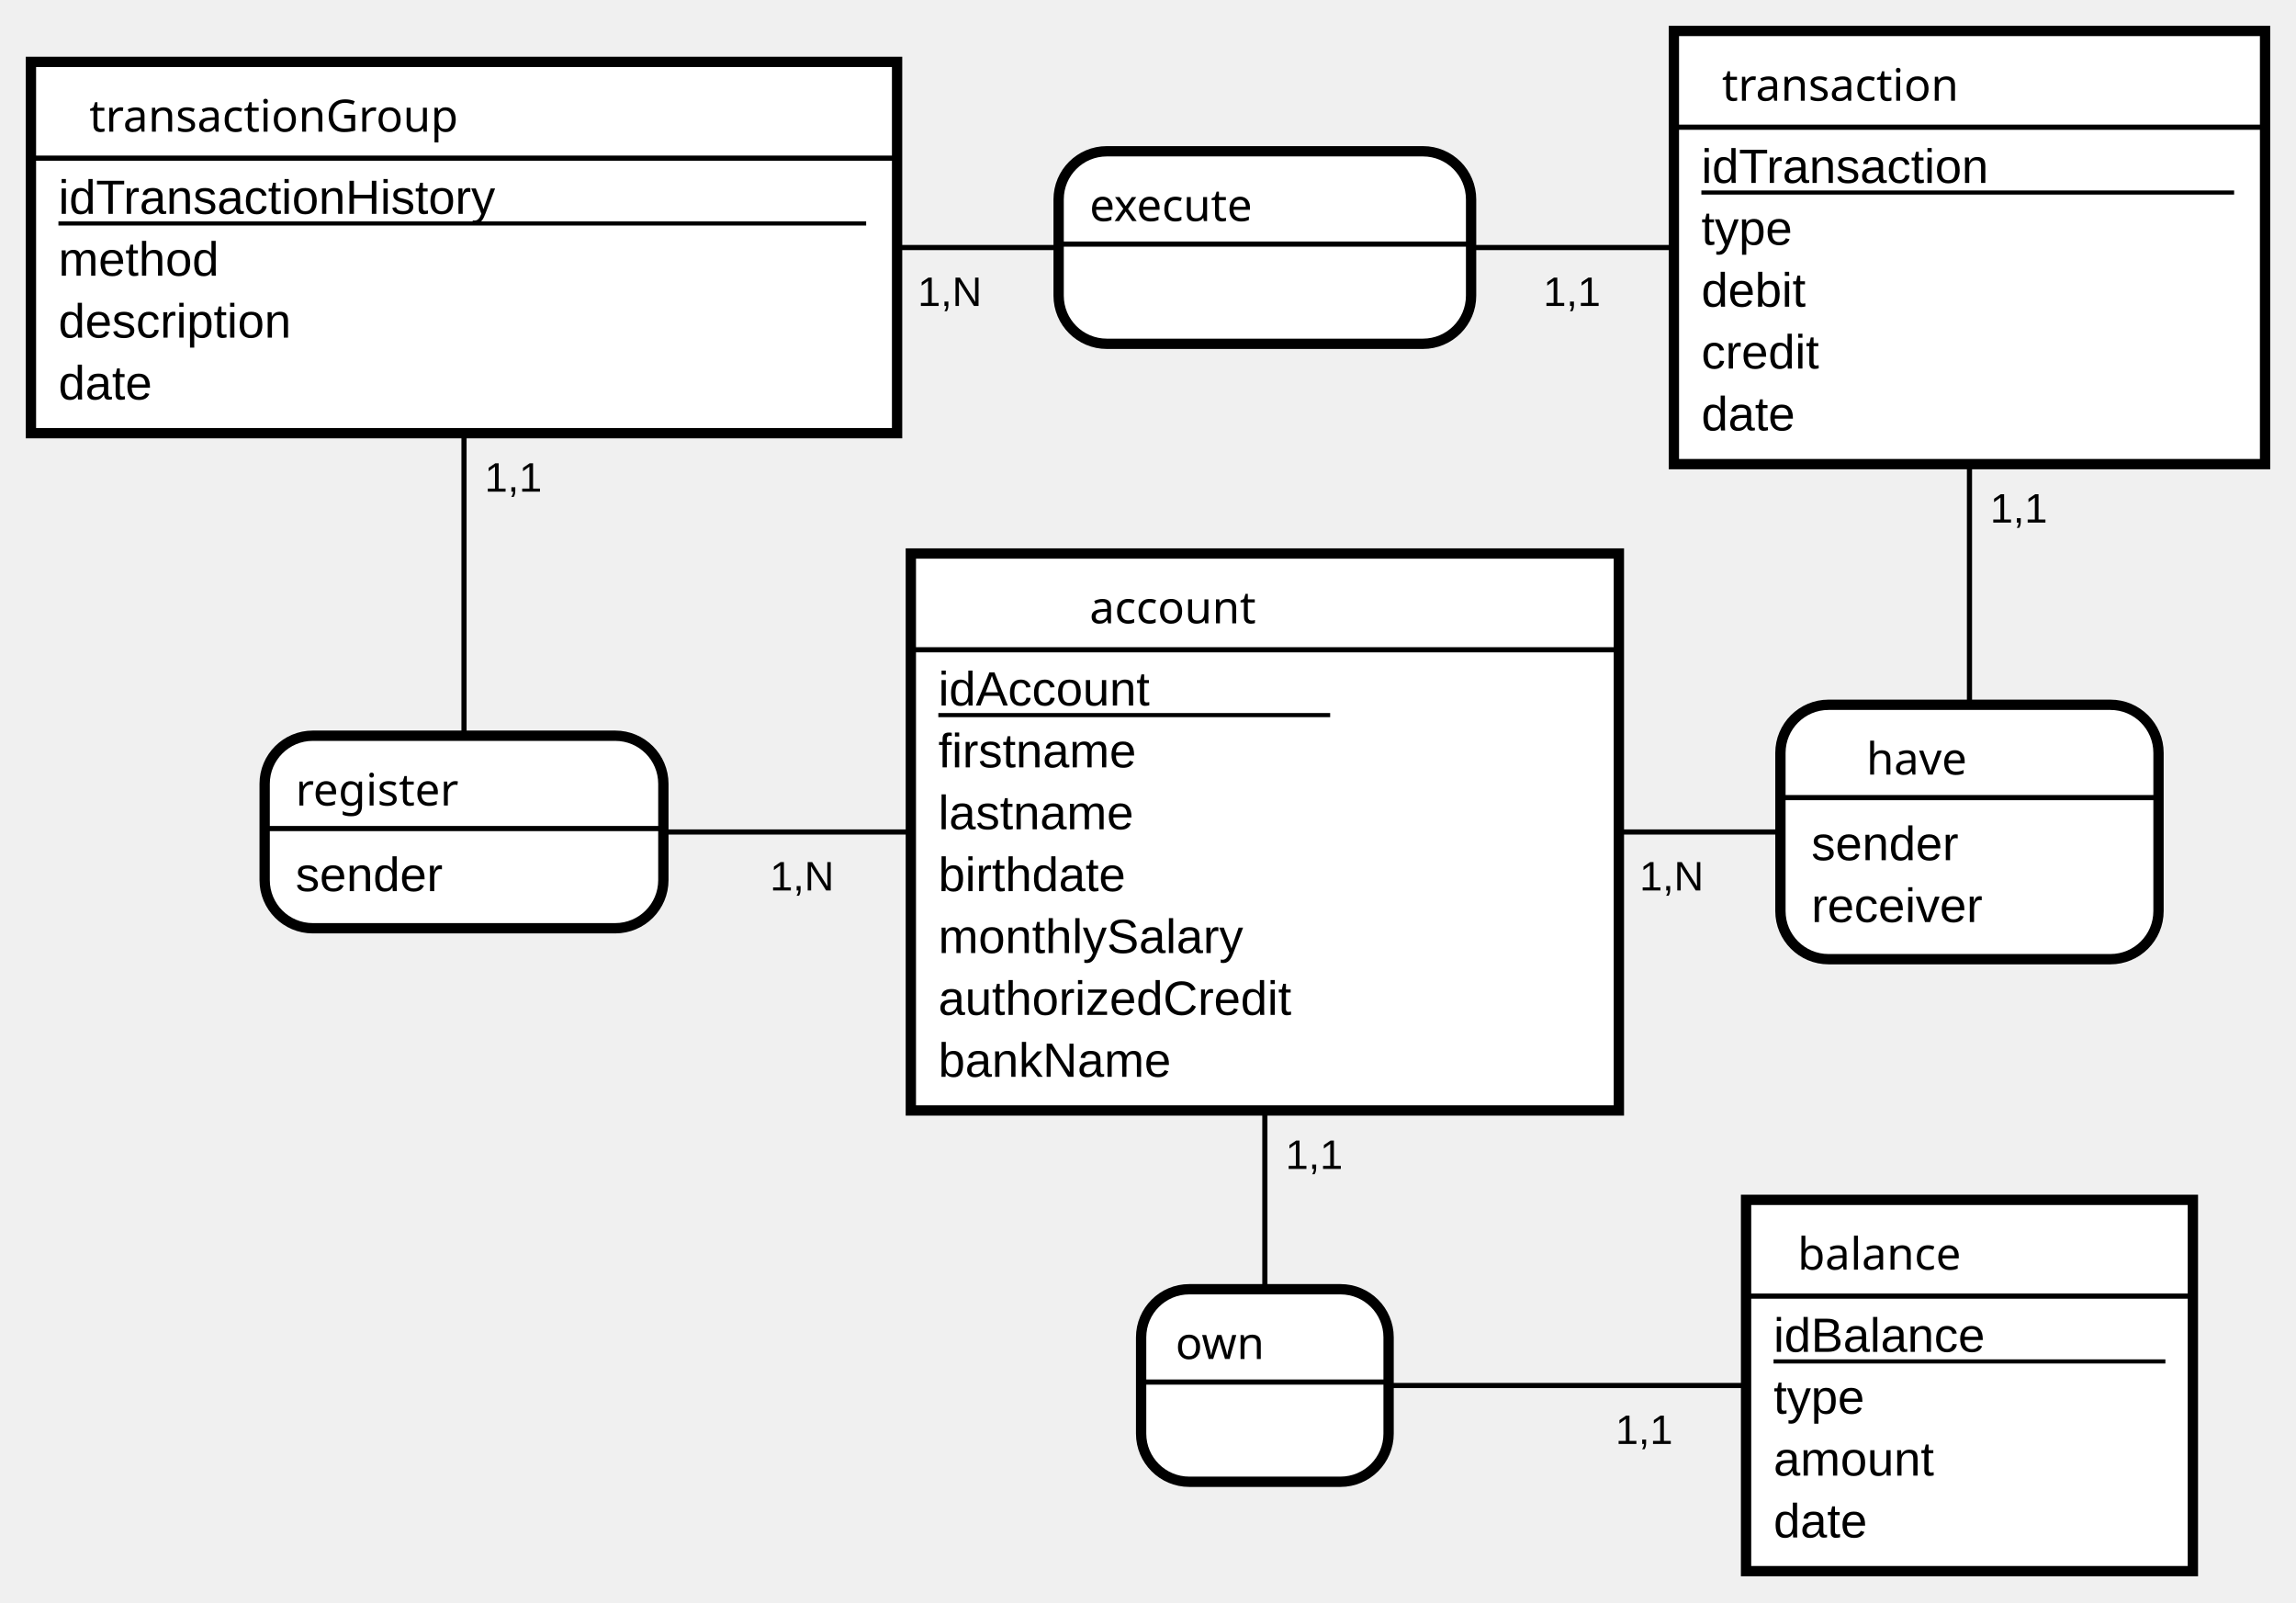
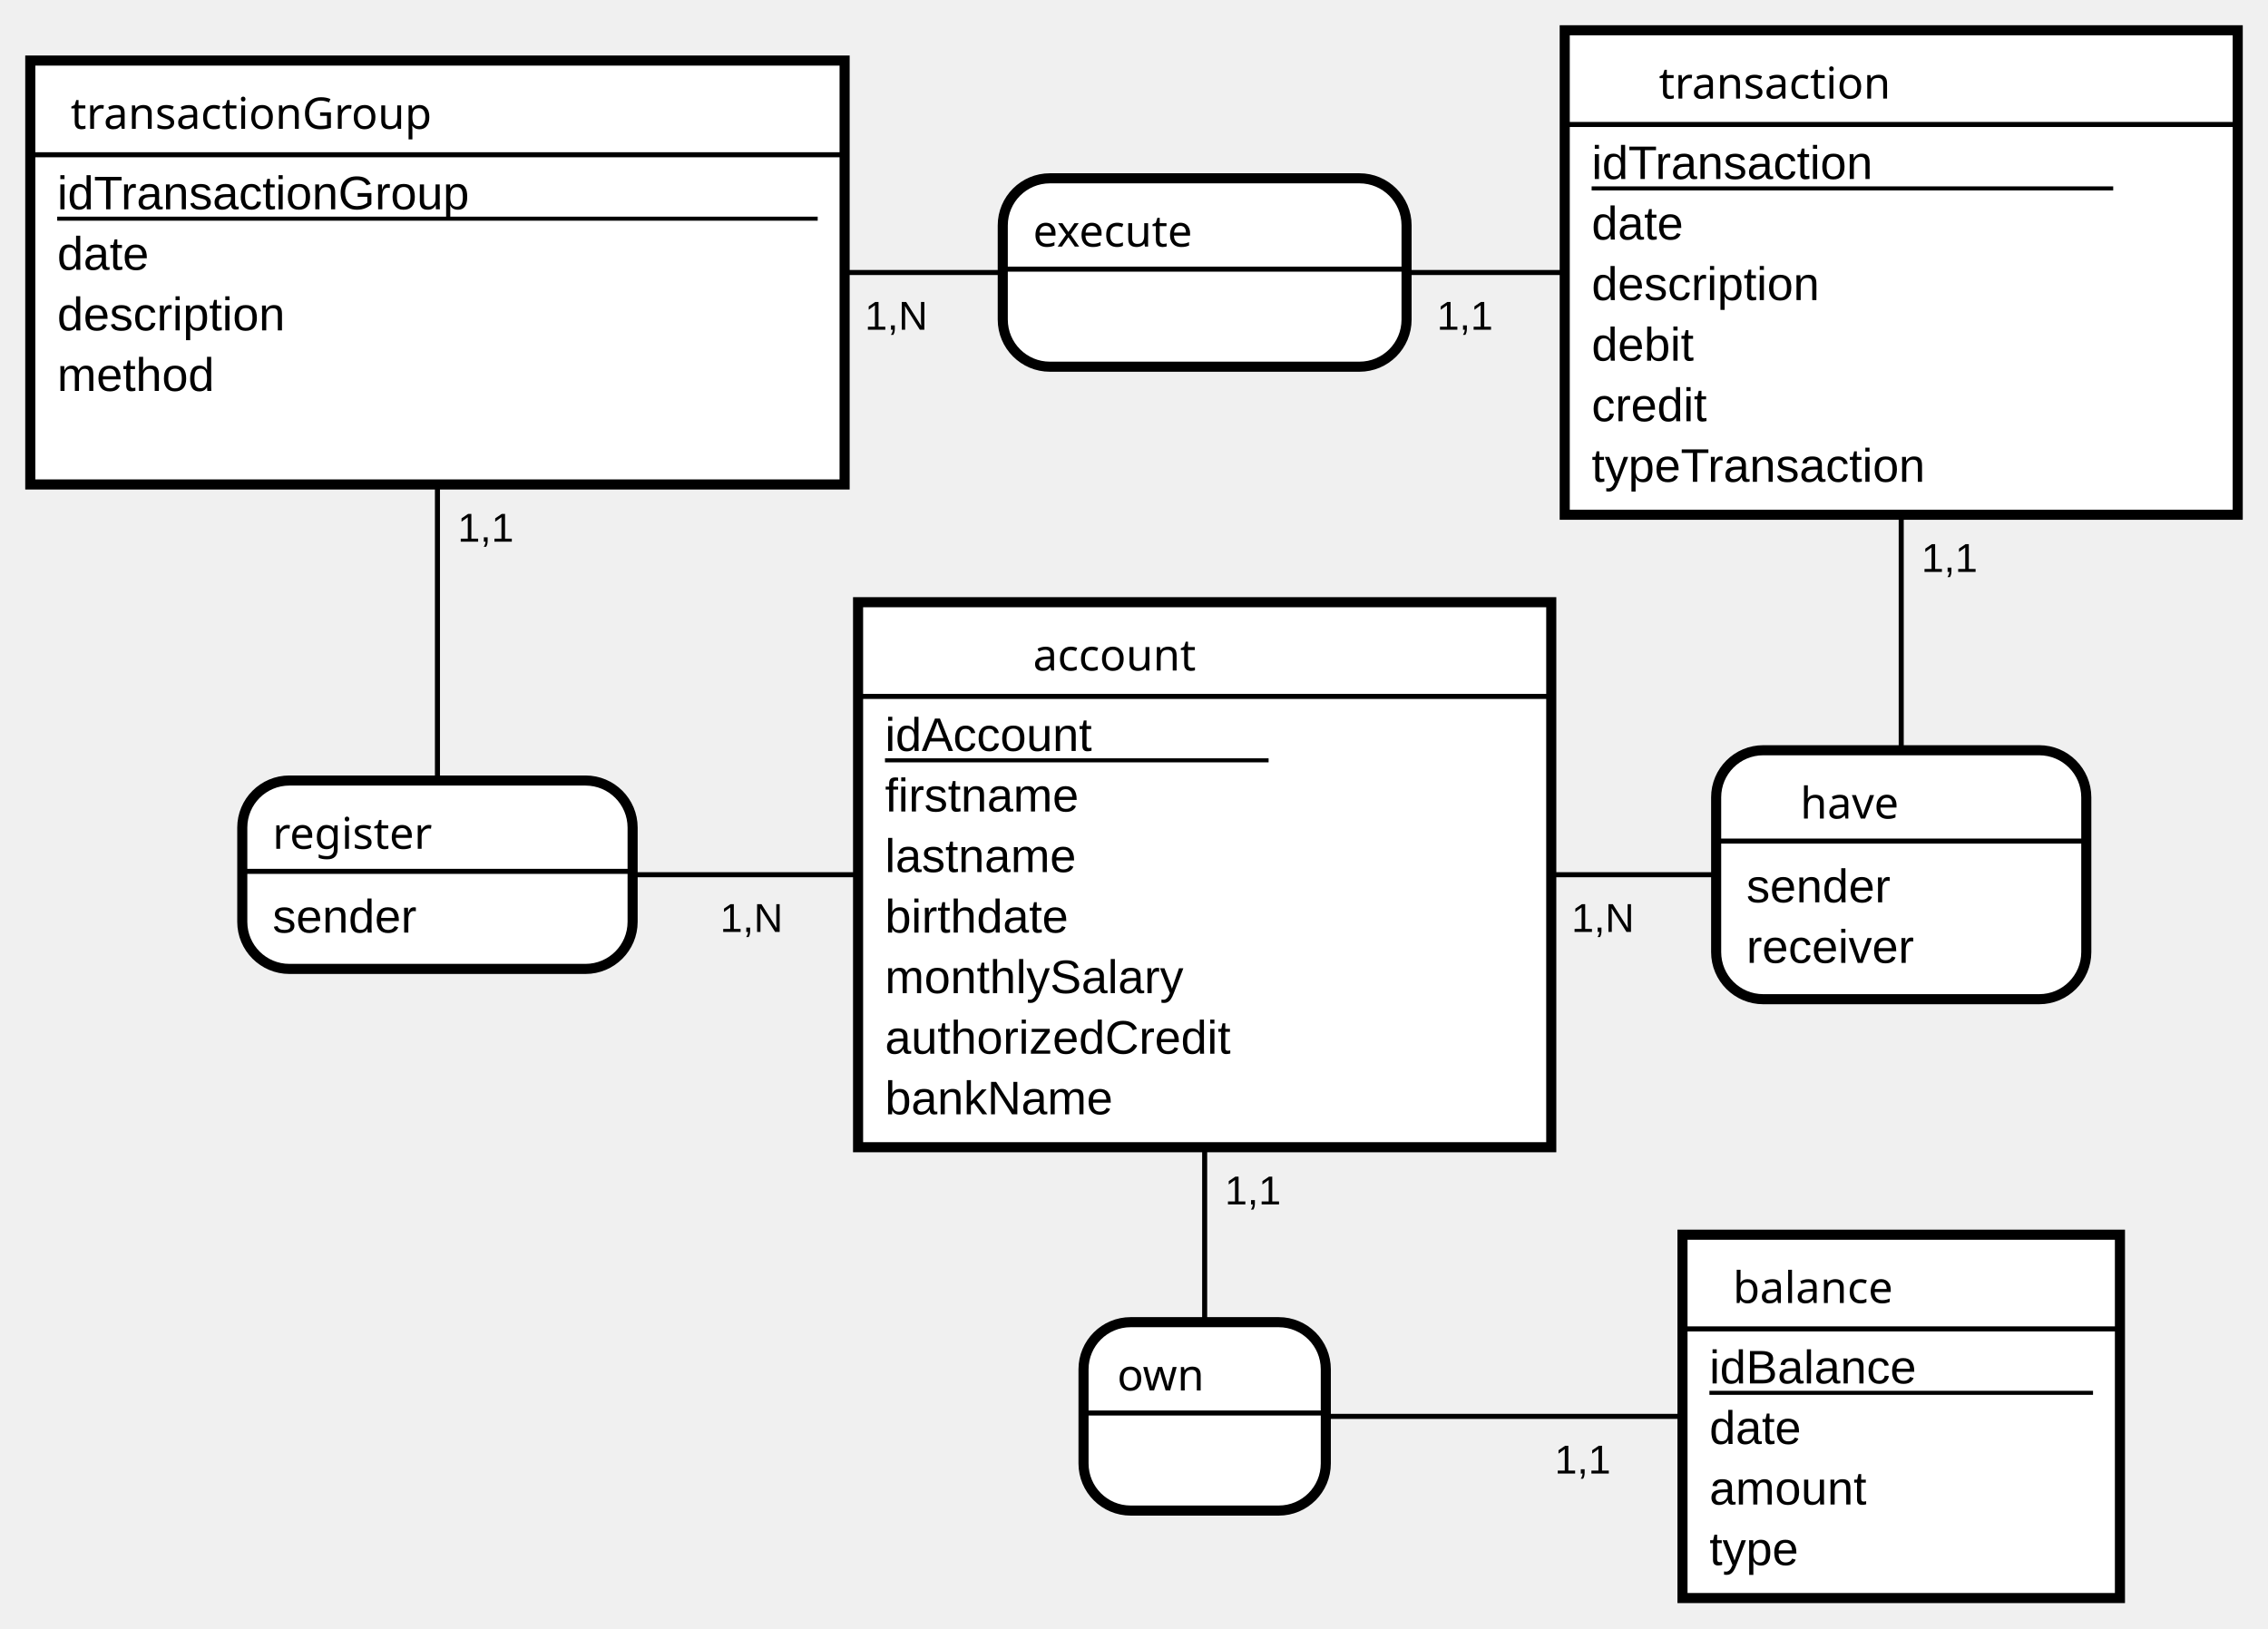
- <svg xmlns="http://www.w3.org/2000/svg" width="668" height="466" viewBox="0 0 668 466">
-   <rect x="0" y="0" width="668" height="466" fill="none" stroke="none" stroke-width="0" />
+ <svg xmlns="http://www.w3.org/2000/svg" width="674" height="484" viewBox="0 0 674 484">
+   <rect x="0" y="0" width="674" height="484" fill="none" stroke="none" stroke-width="0" />
  <g>
-     <line x1="135" y1="72" x2="368" y2="72" stroke="#000000" stroke-width="1.5" />
-     <line x1="573" y1="72" x2="368" y2="72" stroke="#000000" stroke-width="1.5" />
+     <line x1="130" y1="81" x2="358" y2="81" stroke="#000000" stroke-width="1.5" />
+     <line x1="565" y1="81" x2="358" y2="81" stroke="#000000" stroke-width="1.5" />
    <g>
-       <path d="M414 44 a14 14 90 0 1 14 14 V71 h-120 V58 a14 14 90 0 1 14 -14" fill="#FFFFFF" stroke="#FFFFFF" stroke-width="0" />
-       <path d="M428 71 v15 a14 14 90 0 1 -14 14 H322 a14 14 90 0 1 -14 -14 V71 H120" fill="#FFFFFF" stroke="#FFFFFF" stroke-width="0" />
-       <rect x="308" y="44" width="120" height="56" fill="none" rx="14" stroke="#000000" stroke-width="3" />
-       <line x1="308" y1="71" x2="428" y2="71" stroke="#000000" stroke-width="1.5" />
-       <text x="317" y="64.3" fill="#000000" font-family="Arial Black" font-size="13">execute</text>
+       <path d="M404 53 a14 14 90 0 1 14 14 V80 h-120 V67 a14 14 90 0 1 14 -14" fill="#FFFFFF" stroke="#FFFFFF" stroke-width="0" />
+       <path d="M418 80 v15 a14 14 90 0 1 -14 14 H312 a14 14 90 0 1 -14 -14 V80 H120" fill="#FFFFFF" stroke="#FFFFFF" stroke-width="0" />
+       <rect x="298" y="53" width="120" height="56" fill="none" rx="14" stroke="#000000" stroke-width="3" />
+       <line x1="298" y1="80" x2="418" y2="80" stroke="#000000" stroke-width="1.5" />
+       <text x="307" y="73.3" fill="#000000" font-family="Arial Black" font-size="13">execute</text>
    </g>
-     <text x="267" y="89" fill="#000000" font-family="Arial" font-size="12">1,N</text>
-     <text x="449" y="89" fill="#000000" font-family="Arial" font-size="12">1,1</text>
+     <text x="257" y="98" fill="#000000" font-family="Arial" font-size="12">1,N</text>
+     <text x="427" y="98" fill="#000000" font-family="Arial" font-size="12">1,1</text>
  </g>
  <g>
-     <line x1="368" y1="242" x2="135" y2="242" stroke="#000000" stroke-width="1.5" />
-     <line x1="135" y1="72" x2="135" y2="242" stroke="#000000" stroke-width="1.5" />
+     <line x1="358" y1="260" x2="130" y2="260" stroke="#000000" stroke-width="1.5" />
+     <line x1="130" y1="81" x2="130" y2="260" stroke="#000000" stroke-width="1.5" />
    <g>
-       <path d="M179 214 a14 14 90 0 1 14 14 V241 h-116 V228 a14 14 90 0 1 14 -14" fill="#FFFFFF" stroke="#FFFFFF" stroke-width="0" />
-       <path d="M193 241 v15 a14 14 90 0 1 -14 14 H91 a14 14 90 0 1 -14 -14 V241 H116" fill="#FFFFFF" stroke="#FFFFFF" stroke-width="0" />
-       <rect x="77" y="214" width="116" height="56" fill="none" rx="14" stroke="#000000" stroke-width="3" />
-       <line x1="77" y1="241" x2="193" y2="241" stroke="#000000" stroke-width="1.5" />
-       <text x="86" y="234.3" fill="#000000" font-family="Arial Black" font-size="13">register</text>
-       <text x="86" y="259.2" fill="#000000" font-family="Arial" font-size="14">sender</text>
+       <path d="M174 232 a14 14 90 0 1 14 14 V259 h-116 V246 a14 14 90 0 1 14 -14" fill="#FFFFFF" stroke="#FFFFFF" stroke-width="0" />
+       <path d="M188 259 v15 a14 14 90 0 1 -14 14 H86 a14 14 90 0 1 -14 -14 V259 H116" fill="#FFFFFF" stroke="#FFFFFF" stroke-width="0" />
+       <rect x="72" y="232" width="116" height="56" fill="none" rx="14" stroke="#000000" stroke-width="3" />
+       <line x1="72" y1="259" x2="188" y2="259" stroke="#000000" stroke-width="1.5" />
+       <text x="81" y="252.3" fill="#000000" font-family="Arial Black" font-size="13">register</text>
+       <text x="81" y="277.2" fill="#000000" font-family="Arial" font-size="14">sender</text>
    </g>
-     <text x="224" y="259" fill="#000000" font-family="Arial" font-size="12">1,N</text>
-     <text x="141" y="143" fill="#000000" font-family="Arial" font-size="12">1,1</text>
+     <text x="214" y="277" fill="#000000" font-family="Arial" font-size="12">1,N</text>
+     <text x="136" y="161" fill="#000000" font-family="Arial" font-size="12">1,1</text>
  </g>
  <g>
-     <line x1="368" y1="242" x2="573" y2="242" stroke="#000000" stroke-width="1.5" />
-     <line x1="573" y1="72" x2="573" y2="242" stroke="#000000" stroke-width="1.5" />
+     <line x1="358" y1="260" x2="565" y2="260" stroke="#000000" stroke-width="1.5" />
+     <line x1="565" y1="81" x2="565" y2="260" stroke="#000000" stroke-width="1.5" />
    <g>
-       <path d="M614 205 a14 14 90 0 1 14 14 V232 h-110 V219 a14 14 90 0 1 14 -14" fill="#FFFFFF" stroke="#FFFFFF" stroke-width="0" />
-       <path d="M628 232 v33 a14 14 90 0 1 -14 14 H532 a14 14 90 0 1 -14 -14 V232 H110" fill="#FFFFFF" stroke="#FFFFFF" stroke-width="0" />
-       <rect x="518" y="205" width="110" height="74" fill="none" rx="14" stroke="#000000" stroke-width="3" />
-       <line x1="518" y1="232" x2="628" y2="232" stroke="#000000" stroke-width="1.5" />
-       <text x="543" y="225.3" fill="#000000" font-family="Arial Black" font-size="13">have</text>
-       <text x="527" y="250.2" fill="#000000" font-family="Arial" font-size="14">sender</text>
-       <text x="527" y="268.2" fill="#000000" font-family="Arial" font-size="14">receiver</text>
+       <path d="M606 223 a14 14 90 0 1 14 14 V250 h-110 V237 a14 14 90 0 1 14 -14" fill="#FFFFFF" stroke="#FFFFFF" stroke-width="0" />
+       <path d="M620 250 v33 a14 14 90 0 1 -14 14 H524 a14 14 90 0 1 -14 -14 V250 H110" fill="#FFFFFF" stroke="#FFFFFF" stroke-width="0" />
+       <rect x="510" y="223" width="110" height="74" fill="none" rx="14" stroke="#000000" stroke-width="3" />
+       <line x1="510" y1="250" x2="620" y2="250" stroke="#000000" stroke-width="1.5" />
+       <text x="535" y="243.3" fill="#000000" font-family="Arial Black" font-size="13">have</text>
+       <text x="519" y="268.2" fill="#000000" font-family="Arial" font-size="14">sender</text>
+       <text x="519" y="286.2" fill="#000000" font-family="Arial" font-size="14">receiver</text>
    </g>
-     <text x="477" y="259" fill="#000000" font-family="Arial" font-size="12">1,N</text>
-     <text x="579" y="152" fill="#000000" font-family="Arial" font-size="12">1,1</text>
+     <text x="467" y="277" fill="#000000" font-family="Arial" font-size="12">1,N</text>
+     <text x="571" y="170" fill="#000000" font-family="Arial" font-size="12">1,1</text>
  </g>
  <g>
-     <line x1="368" y1="242" x2="368" y2="403" stroke="#000000" stroke-width="1.5" />
-     <line x1="573" y1="403" x2="368" y2="403" stroke="#000000" stroke-width="1.5" />
+     <line x1="358" y1="260" x2="358" y2="421" stroke="#000000" stroke-width="1.5" />
+     <line x1="565" y1="421" x2="358" y2="421" stroke="#000000" stroke-width="1.5" />
    <g>
-       <path d="M390 375 a14 14 90 0 1 14 14 V402 h-72 V389 a14 14 90 0 1 14 -14" fill="#FFFFFF" stroke="#FFFFFF" stroke-width="0" />
-       <path d="M404 402 v15 a14 14 90 0 1 -14 14 H346 a14 14 90 0 1 -14 -14 V402 H72" fill="#FFFFFF" stroke="#FFFFFF" stroke-width="0" />
-       <rect x="332" y="375" width="72" height="56" fill="none" rx="14" stroke="#000000" stroke-width="3" />
-       <line x1="332" y1="402" x2="404" y2="402" stroke="#000000" stroke-width="1.5" />
-       <text x="342" y="395.3" fill="#000000" font-family="Arial Black" font-size="13">own</text>
+       <path d="M380 393 a14 14 90 0 1 14 14 V420 h-72 V407 a14 14 90 0 1 14 -14" fill="#FFFFFF" stroke="#FFFFFF" stroke-width="0" />
+       <path d="M394 420 v15 a14 14 90 0 1 -14 14 H336 a14 14 90 0 1 -14 -14 V420 H72" fill="#FFFFFF" stroke="#FFFFFF" stroke-width="0" />
+       <rect x="322" y="393" width="72" height="56" fill="none" rx="14" stroke="#000000" stroke-width="3" />
+       <line x1="322" y1="420" x2="394" y2="420" stroke="#000000" stroke-width="1.5" />
+       <text x="332" y="413.3" fill="#000000" font-family="Arial Black" font-size="13">own</text>
    </g>
-     <text x="374" y="340" fill="#000000" font-family="Arial" font-size="12">1,1</text>
-     <text x="470" y="420" fill="#000000" font-family="Arial" font-size="12">1,1</text>
+     <text x="364" y="358" fill="#000000" font-family="Arial" font-size="12">1,1</text>
+     <text x="462" y="438" fill="#000000" font-family="Arial" font-size="12">1,1</text>
  </g>
  <g>
    <g>
-       <rect x="9" y="18" width="252" height="28" fill="#FFFFFF" stroke="none" stroke-width="0" opacity="1" />
-       <rect x="9" y="46" width="252" height="80" fill="#FFFFFF" stroke="none" stroke-width="0" opacity="1" />
-       <rect x="9" y="18" width="252" height="108" fill="none" stroke="#000000" stroke-width="3" opacity="1" />
-       <line x1="9" y1="46" x2="261" y2="46" stroke="#000000" stroke-width="1.5" />
+       <rect x="9" y="18" width="242" height="28" fill="#FFFFFF" stroke="none" stroke-width="0" opacity="1" />
+       <rect x="9" y="46" width="242" height="98" fill="#FFFFFF" stroke="none" stroke-width="0" opacity="1" />
+       <rect x="9" y="18" width="242" height="126" fill="none" stroke="#000000" stroke-width="3" opacity="1" />
+       <line x1="9" y1="46" x2="251" y2="46" stroke="#000000" stroke-width="1.5" />
    </g>
-     <text x="26" y="38.3" fill="#000000" font-family="Arial Black" font-size="13">transactionGroup</text>
-     <text x="17" y="62.2" fill="#000000" font-family="Arial" font-size="14">idTransactionHistory</text>
-     <line x1="17" y1="65" x2="252" y2="65" stroke="#000000" stroke-width="1.2" />
-     <text x="17" y="80.2" fill="#000000" font-family="Arial" font-size="14">method</text>
+     <text x="21" y="38.3" fill="#000000" font-family="Arial Black" font-size="13">transactionGroup</text>
+     <text x="17" y="62.2" fill="#000000" font-family="Arial" font-size="14">idTransactionGroup</text>
+     <line x1="17" y1="65" x2="243" y2="65" stroke="#000000" stroke-width="1.2" />
+     <text x="17" y="80.2" fill="#000000" font-family="Arial" font-size="14">date</text>
    <text x="17" y="98.2" fill="#000000" font-family="Arial" font-size="14">description</text>
-     <text x="17" y="116.2" fill="#000000" font-family="Arial" font-size="14">date</text>
+     <text x="17" y="116.2" fill="#000000" font-family="Arial" font-size="14">method</text>
  </g>
  <g>
    <g>
-       <rect x="487" y="9" width="172" height="28" fill="#FFFFFF" stroke="none" stroke-width="0" opacity="1" />
-       <rect x="487" y="37" width="172" height="98" fill="#FFFFFF" stroke="none" stroke-width="0" opacity="1" />
-       <rect x="487" y="9" width="172" height="126" fill="none" stroke="#000000" stroke-width="3" opacity="1" />
-       <line x1="487" y1="37" x2="659" y2="37" stroke="#000000" stroke-width="1.5" />
+       <rect x="465" y="9" width="200" height="28" fill="#FFFFFF" stroke="none" stroke-width="0" opacity="1" />
+       <rect x="465" y="37" width="200" height="116" fill="#FFFFFF" stroke="none" stroke-width="0" opacity="1" />
+       <rect x="465" y="9" width="200" height="144" fill="none" stroke="#000000" stroke-width="3" opacity="1" />
+       <line x1="465" y1="37" x2="665" y2="37" stroke="#000000" stroke-width="1.5" />
    </g>
-     <text x="501" y="29.3" fill="#000000" font-family="Arial Black" font-size="13">transaction</text>
-     <text x="495" y="53.2" fill="#000000" font-family="Arial" font-size="14">idTransaction</text>
-     <line x1="495" y1="56" x2="650" y2="56" stroke="#000000" stroke-width="1.2" />
-     <text x="495" y="71.2" fill="#000000" font-family="Arial" font-size="14">type</text>
-     <text x="495" y="89.2" fill="#000000" font-family="Arial" font-size="14">debit</text>
-     <text x="495" y="107.2" fill="#000000" font-family="Arial" font-size="14">credit</text>
-     <text x="495" y="125.2" fill="#000000" font-family="Arial" font-size="14">date</text>
+     <text x="493" y="29.3" fill="#000000" font-family="Arial Black" font-size="13">transaction</text>
+     <text x="473" y="53.2" fill="#000000" font-family="Arial" font-size="14">idTransaction</text>
+     <line x1="473" y1="56" x2="628" y2="56" stroke="#000000" stroke-width="1.2" />
+     <text x="473" y="71.2" fill="#000000" font-family="Arial" font-size="14">date</text>
+     <text x="473" y="89.2" fill="#000000" font-family="Arial" font-size="14">description</text>
+     <text x="473" y="107.2" fill="#000000" font-family="Arial" font-size="14">debit</text>
+     <text x="473" y="125.2" fill="#000000" font-family="Arial" font-size="14">credit</text>
+     <text x="473" y="143.2" fill="#000000" font-family="Arial" font-size="14">typeTransaction</text>
  </g>
  <g>
    <g>
-       <rect x="265" y="161" width="206" height="28" fill="#FFFFFF" stroke="none" stroke-width="0" opacity="1" />
-       <rect x="265" y="189" width="206" height="134" fill="#FFFFFF" stroke="none" stroke-width="0" opacity="1" />
-       <rect x="265" y="161" width="206" height="162" fill="none" stroke="#000000" stroke-width="3" opacity="1" />
-       <line x1="265" y1="189" x2="471" y2="189" stroke="#000000" stroke-width="1.5" />
+       <rect x="255" y="179" width="206" height="28" fill="#FFFFFF" stroke="none" stroke-width="0" opacity="1" />
+       <rect x="255" y="207" width="206" height="134" fill="#FFFFFF" stroke="none" stroke-width="0" opacity="1" />
+       <rect x="255" y="179" width="206" height="162" fill="none" stroke="#000000" stroke-width="3" opacity="1" />
+       <line x1="255" y1="207" x2="461" y2="207" stroke="#000000" stroke-width="1.5" />
    </g>
-     <text x="317" y="181.3" fill="#000000" font-family="Arial Black" font-size="13">account</text>
-     <text x="273" y="205.2" fill="#000000" font-family="Arial" font-size="14">idAccount</text>
-     <line x1="273" y1="208" x2="387" y2="208" stroke="#000000" stroke-width="1.2" />
-     <text x="273" y="223.2" fill="#000000" font-family="Arial" font-size="14">firstname</text>
-     <text x="273" y="241.2" fill="#000000" font-family="Arial" font-size="14">lastname</text>
-     <text x="273" y="259.2" fill="#000000" font-family="Arial" font-size="14">birthdate</text>
-     <text x="273" y="277.2" fill="#000000" font-family="Arial" font-size="14">monthlySalary</text>
-     <text x="273" y="295.2" fill="#000000" font-family="Arial" font-size="14">authorizedCredit</text>
-     <text x="273" y="313.2" fill="#000000" font-family="Arial" font-size="14">bankName</text>
+     <text x="307" y="199.3" fill="#000000" font-family="Arial Black" font-size="13">account</text>
+     <text x="263" y="223.2" fill="#000000" font-family="Arial" font-size="14">idAccount</text>
+     <line x1="263" y1="226" x2="377" y2="226" stroke="#000000" stroke-width="1.2" />
+     <text x="263" y="241.2" fill="#000000" font-family="Arial" font-size="14">firstname</text>
+     <text x="263" y="259.2" fill="#000000" font-family="Arial" font-size="14">lastname</text>
+     <text x="263" y="277.2" fill="#000000" font-family="Arial" font-size="14">birthdate</text>
+     <text x="263" y="295.2" fill="#000000" font-family="Arial" font-size="14">monthlySalary</text>
+     <text x="263" y="313.2" fill="#000000" font-family="Arial" font-size="14">authorizedCredit</text>
+     <text x="263" y="331.2" fill="#000000" font-family="Arial" font-size="14">bankName</text>
  </g>
  <g>
    <g>
-       <rect x="508" y="349" width="130" height="28" fill="#FFFFFF" stroke="none" stroke-width="0" opacity="1" />
-       <rect x="508" y="377" width="130" height="80" fill="#FFFFFF" stroke="none" stroke-width="0" opacity="1" />
-       <rect x="508" y="349" width="130" height="108" fill="none" stroke="#000000" stroke-width="3" opacity="1" />
-       <line x1="508" y1="377" x2="638" y2="377" stroke="#000000" stroke-width="1.5" />
+       <rect x="500" y="367" width="130" height="28" fill="#FFFFFF" stroke="none" stroke-width="0" opacity="1" />
+       <rect x="500" y="395" width="130" height="80" fill="#FFFFFF" stroke="none" stroke-width="0" opacity="1" />
+       <rect x="500" y="367" width="130" height="108" fill="none" stroke="#000000" stroke-width="3" opacity="1" />
+       <line x1="500" y1="395" x2="630" y2="395" stroke="#000000" stroke-width="1.5" />
    </g>
-     <text x="523" y="369.3" fill="#000000" font-family="Arial Black" font-size="13">balance</text>
-     <text x="516" y="393.2" fill="#000000" font-family="Arial" font-size="14">idBalance</text>
-     <line x1="516" y1="396" x2="630" y2="396" stroke="#000000" stroke-width="1.2" />
-     <text x="516" y="411.2" fill="#000000" font-family="Arial" font-size="14">type</text>
-     <text x="516" y="429.2" fill="#000000" font-family="Arial" font-size="14">amount</text>
-     <text x="516" y="447.2" fill="#000000" font-family="Arial" font-size="14">date</text>
+     <text x="515" y="387.3" fill="#000000" font-family="Arial Black" font-size="13">balance</text>
+     <text x="508" y="411.2" fill="#000000" font-family="Arial" font-size="14">idBalance</text>
+     <line x1="508" y1="414" x2="622" y2="414" stroke="#000000" stroke-width="1.2" />
+     <text x="508" y="429.2" fill="#000000" font-family="Arial" font-size="14">date</text>
+     <text x="508" y="447.2" fill="#000000" font-family="Arial" font-size="14">amount</text>
+     <text x="508" y="465.2" fill="#000000" font-family="Arial" font-size="14">type</text>
  </g>
</svg>
